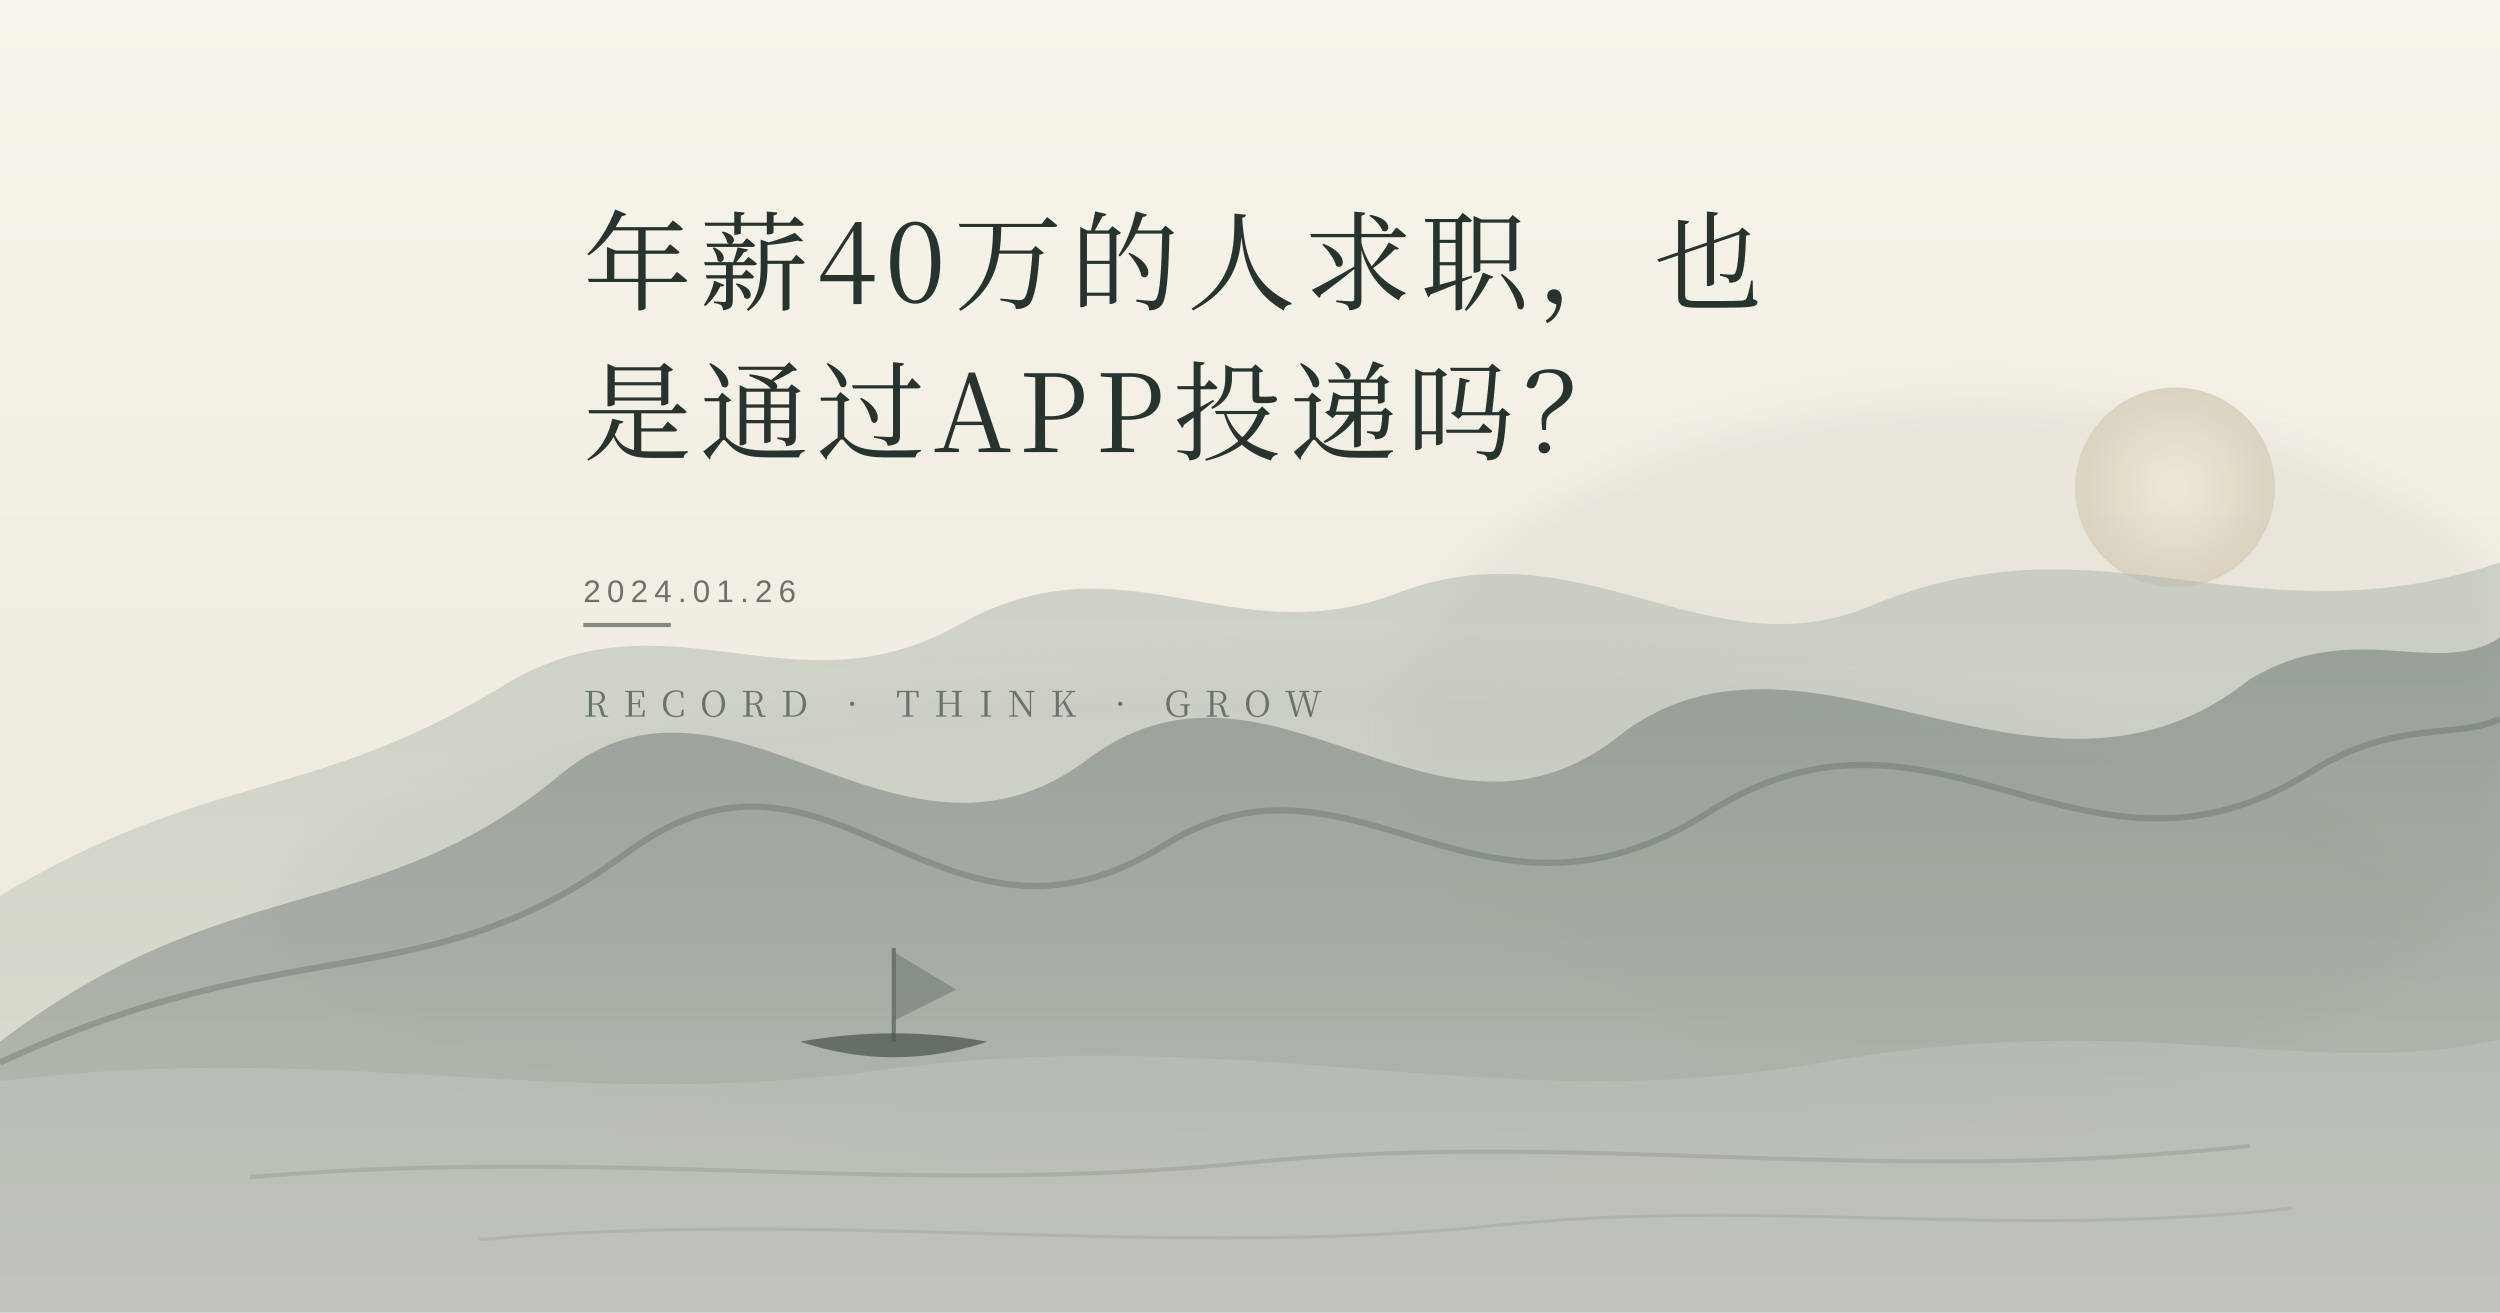
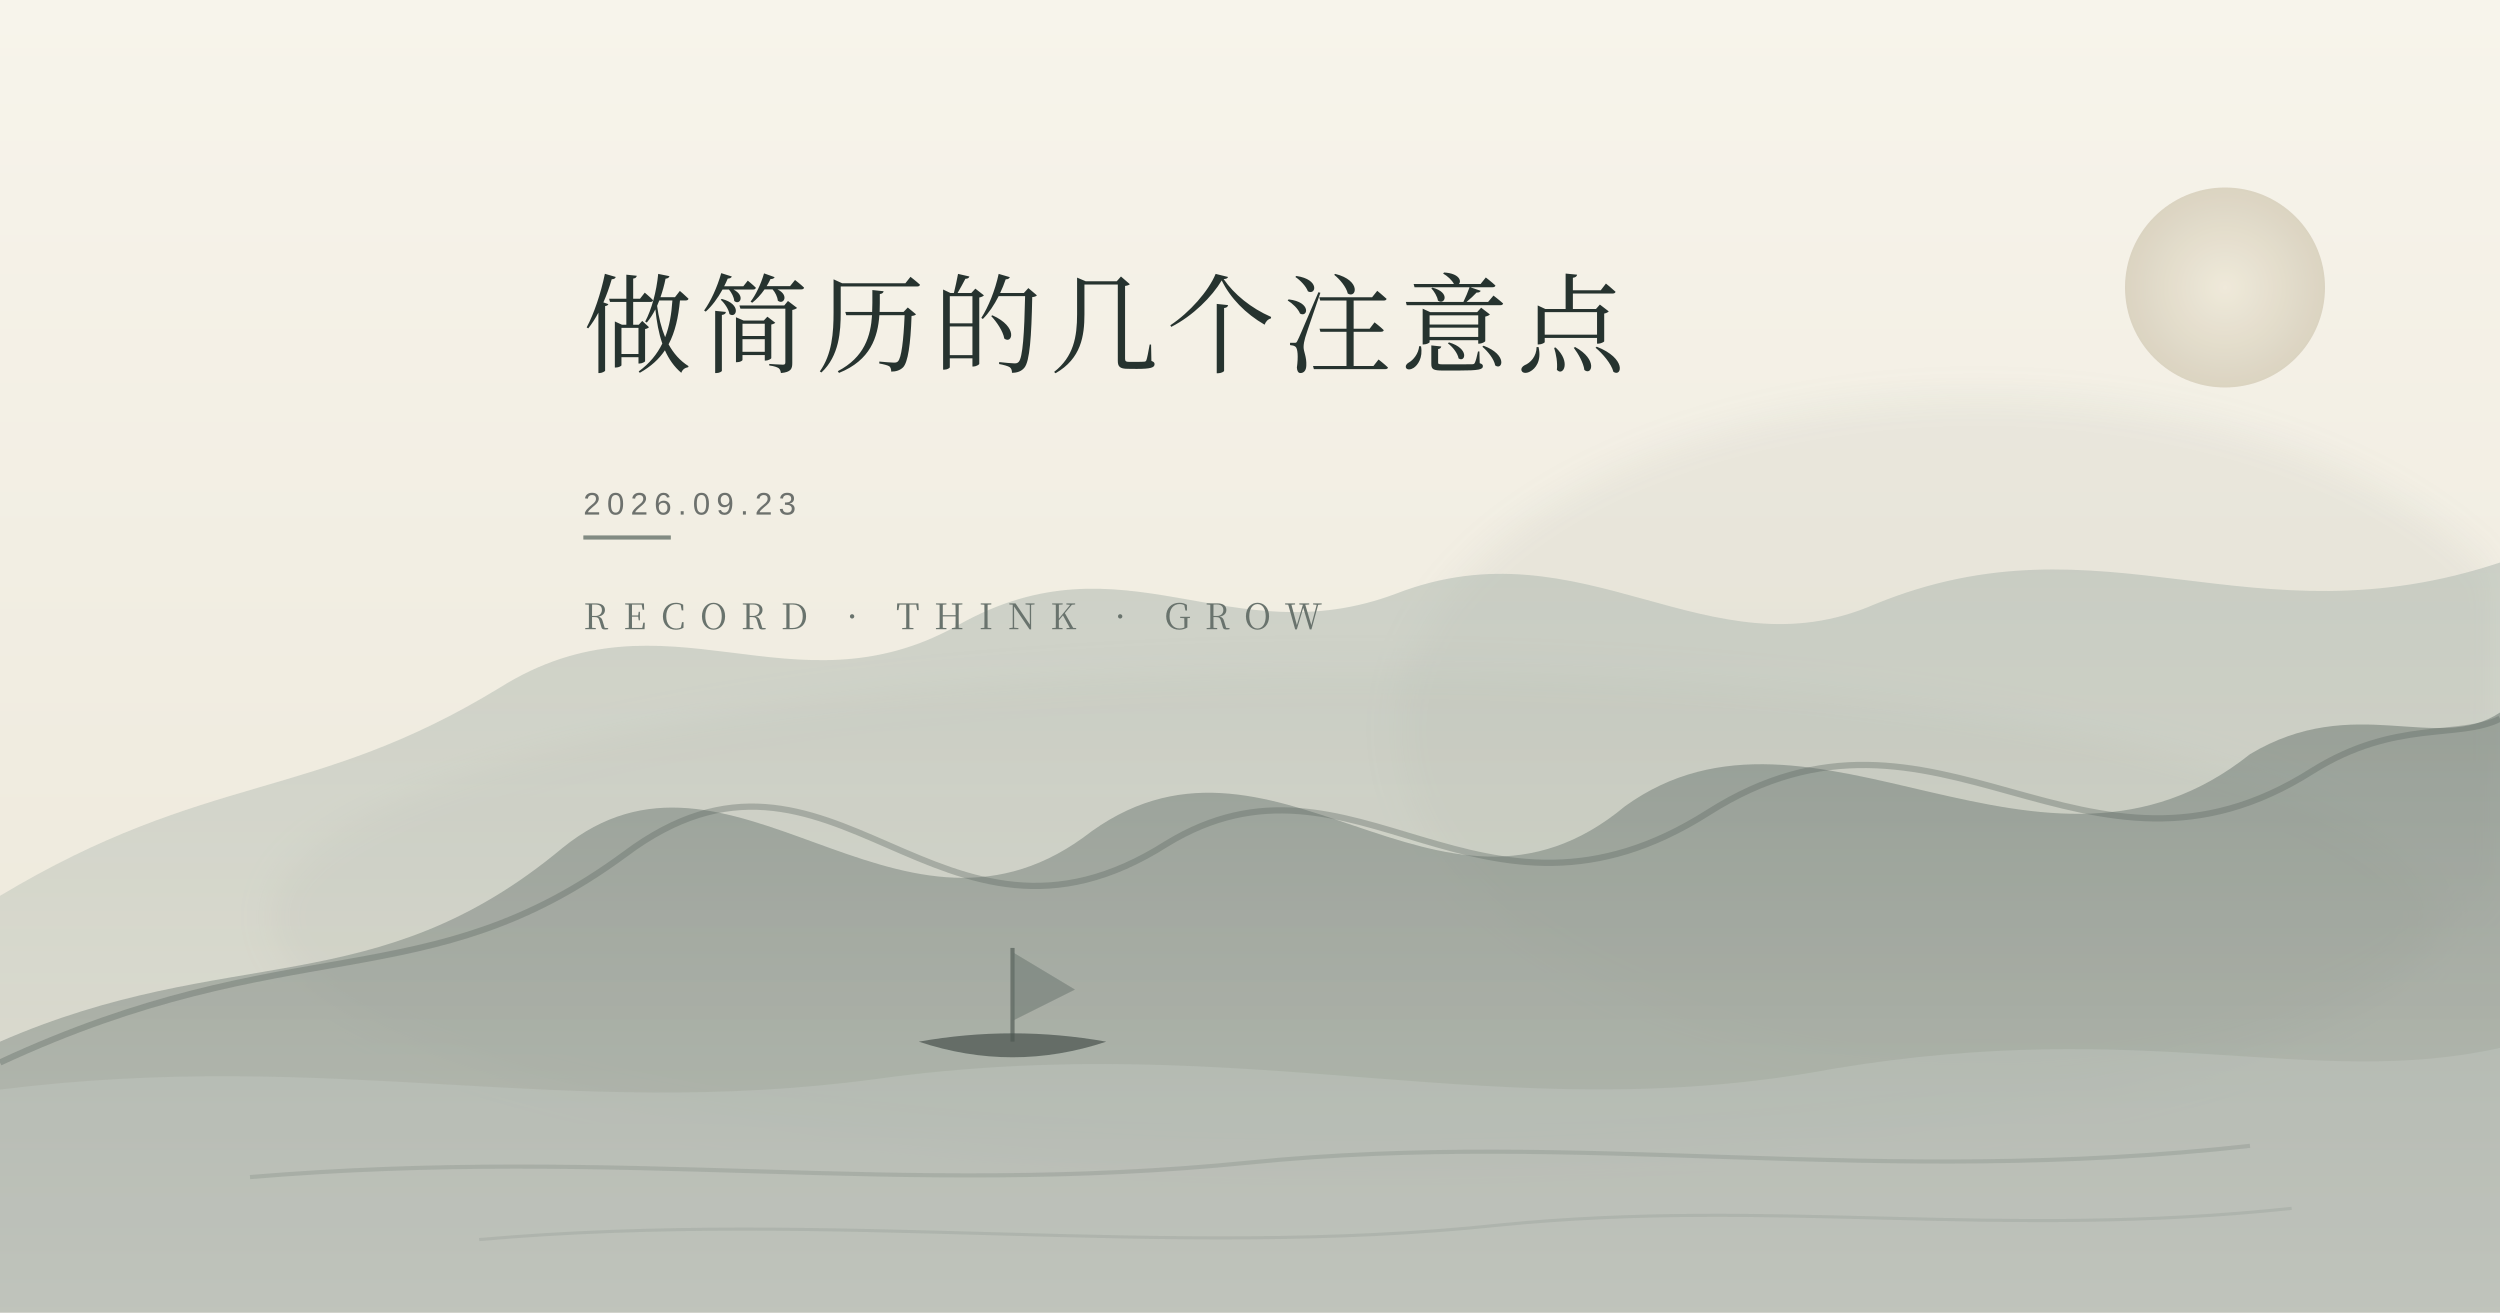
<svg xmlns="http://www.w3.org/2000/svg" width="1200" height="630" viewBox="0 0 1200 630">
  <defs>
    <linearGradient id="paper" x1="0" y1="0" x2="0" y2="1">
      <stop offset="0%" stop-color="#f7f4eb" />
      <stop offset="100%" stop-color="#ebe6d8" />
    </linearGradient>
    <linearGradient id="farMountain" x1="0" y1="0" x2="0" y2="1">
      <stop offset="0%" stop-color="#aeb8b0" />
      <stop offset="100%" stop-color="#d8d8cc" />
    </linearGradient>
    <linearGradient id="nearMountain" x1="0" y1="0" x2="0" y2="1">
      <stop offset="0%" stop-color="#69756f" />
      <stop offset="100%" stop-color="#9ba39b" />
    </linearGradient>
    <filter id="inkBlur">
      <feGaussianBlur stdDeviation="8" />
    </filter>
    <radialGradient id="moon">
      <stop offset="0%" stop-color="#eee8d8" />
      <stop offset="100%" stop-color="#d8d0bd" />
    </radialGradient>
    <style>

      .title {

        font-family:
          "Noto Serif CJK SC",
          "Source Han Serif SC",
          "Songti SC",
          "STSong",
          serif;

        font-size:
          52px;

        font-weight:
          500;

        letter-spacing:
          4px;

        fill:
          #26332f;
      }


      .subtitle {

        font-family:
          "Noto Serif CJK SC",
          "Source Han Serif SC",
          "Songti SC",
          "STSong",
          serif;

        font-size:
          17px;

        letter-spacing:
          7px;

        fill:
          #69736d;
      }


      .date {

        font-family:
          "Helvetica Neue",
          Arial,
          sans-serif;

        font-size:
          15px;

        letter-spacing:
          3px;

        fill:
          #6d716d;
      }

    </style>
  </defs>
  <rect x="0" y="0" width="1200" height="630" fill="url(#paper)" />
  <ellipse cx="650" cy="440" rx="520" ry="120" fill="#89958c" opacity="0.12" filter="url(#inkBlur)" />
  <ellipse cx="950" cy="350" rx="280" ry="160" fill="#738078" opacity="0.08" filter="url(#inkBlur)" />
-   <circle cx="1044" cy="234" r="48" fill="url(#moon)" opacity="0.9" />
+   <circle cx="1068" cy="138" r="48" fill="url(#moon)" opacity="0.9" />
  <path d="       M0 430        C100 370         150 385         240 330        C320 280         380 345         460 300        C540 255         590 315         670 285        C760 250         820 325         900 290        C1010 245         1080 310         1200 270        L1200 630       L0 630       Z     " fill="url(#farMountain)" opacity="0.55" />
-   <path d="       M0 500        C110 416         180 446         270 371        C350 306         430 431         520 366        C610 296         690 426         780 351        C870 286         980 406         1080 326        C1130 296         1170 326         1200 306        L1200 630       L0 630       Z     " fill="url(#nearMountain)" opacity="0.52" />
+   <path d="       M0 500        C110 452         180 482         270 407        C350 342         430 467         520 402        C610 332         690 462         780 387        C870 322         980 442         1080 362        C1130 332         1170 362         1200 342        L1200 630       L0 630       Z     " fill="url(#nearMountain)" opacity="0.52" />
  <path d="       M0 510        C140 445         205 480         300 410        C400 335         450 475         560 405        C650 350         710 460         820 390        C930 320         1000 440         1110 370        C1150 345         1180 355         1200 345     " fill="none" stroke="#59645e" stroke-width="3" opacity="0.35" />
-   <path d="       M0 519        C160 499         270 534         420 514        C600 489         720 539         880 509        C1030 484         1110 519         1200 499        L1200 630       L0 630       Z     " fill="#c4cbc4" opacity="0.38" />
+   <path d="       M0 523        C160 503         270 538         420 518        C600 493         720 543         880 513        C1030 488         1110 523         1200 503        L1200 630       L0 630       Z     " fill="#c4cbc4" opacity="0.38" />
  <path d="       M120 565        C300 550         430 575         600 558        C760 542         900 570         1080 550     " fill="none" stroke="#77827b" stroke-width="2" opacity="0.28" />
  <path d="       M230 595        C400 580         560 605         720 588        C850 575         960 595         1100 580     " fill="none" stroke="#77827b" stroke-width="1.5" opacity="0.20" />
-   <text x="280" y="145" class="title">年薪40万的人求职，也</text>
-   <text x="280" y="217" class="title">是通过APP投递吗？</text>
-   <rect x="280" y="299" width="42" height="2" fill="#52615a" opacity="0.7" />
-   <text x="280" y="344" class="subtitle">RECORD · THINK · GROW</text>
-   <text x="280" y="289" class="date">2024.01.26</text>
-   <path d="       M384 500        Q429 492         474 500        Q429 515         384 500        Z     " fill="#4d5752" opacity="0.75" />
-   <line x1="429" y1="500" x2="429" y2="455" stroke="#4d5752" stroke-width="2" opacity="0.65" />
-   <path d="       M429 457       L429 490       L459 475       Z     " fill="#66716b" opacity="0.5" />
+   <text x="280" y="175" class="title">做简历的几个注意点</text>
+   <rect x="280" y="257" width="42" height="2" fill="#52615a" opacity="0.7" />
+   <text x="280" y="302" class="subtitle">RECORD · THINK · GROW</text>
+   <text x="280" y="247" class="date">2026.09.23</text>
+   <path d="       M441 500        Q486 492         531 500        Q486 515         441 500        Z     " fill="#4d5752" opacity="0.75" />
+   <line x1="486" y1="500" x2="486" y2="455" stroke="#4d5752" stroke-width="2" opacity="0.65" />
+   <path d="       M486 457       L486 490       L516 475       Z     " fill="#66716b" opacity="0.5" />
</svg>
